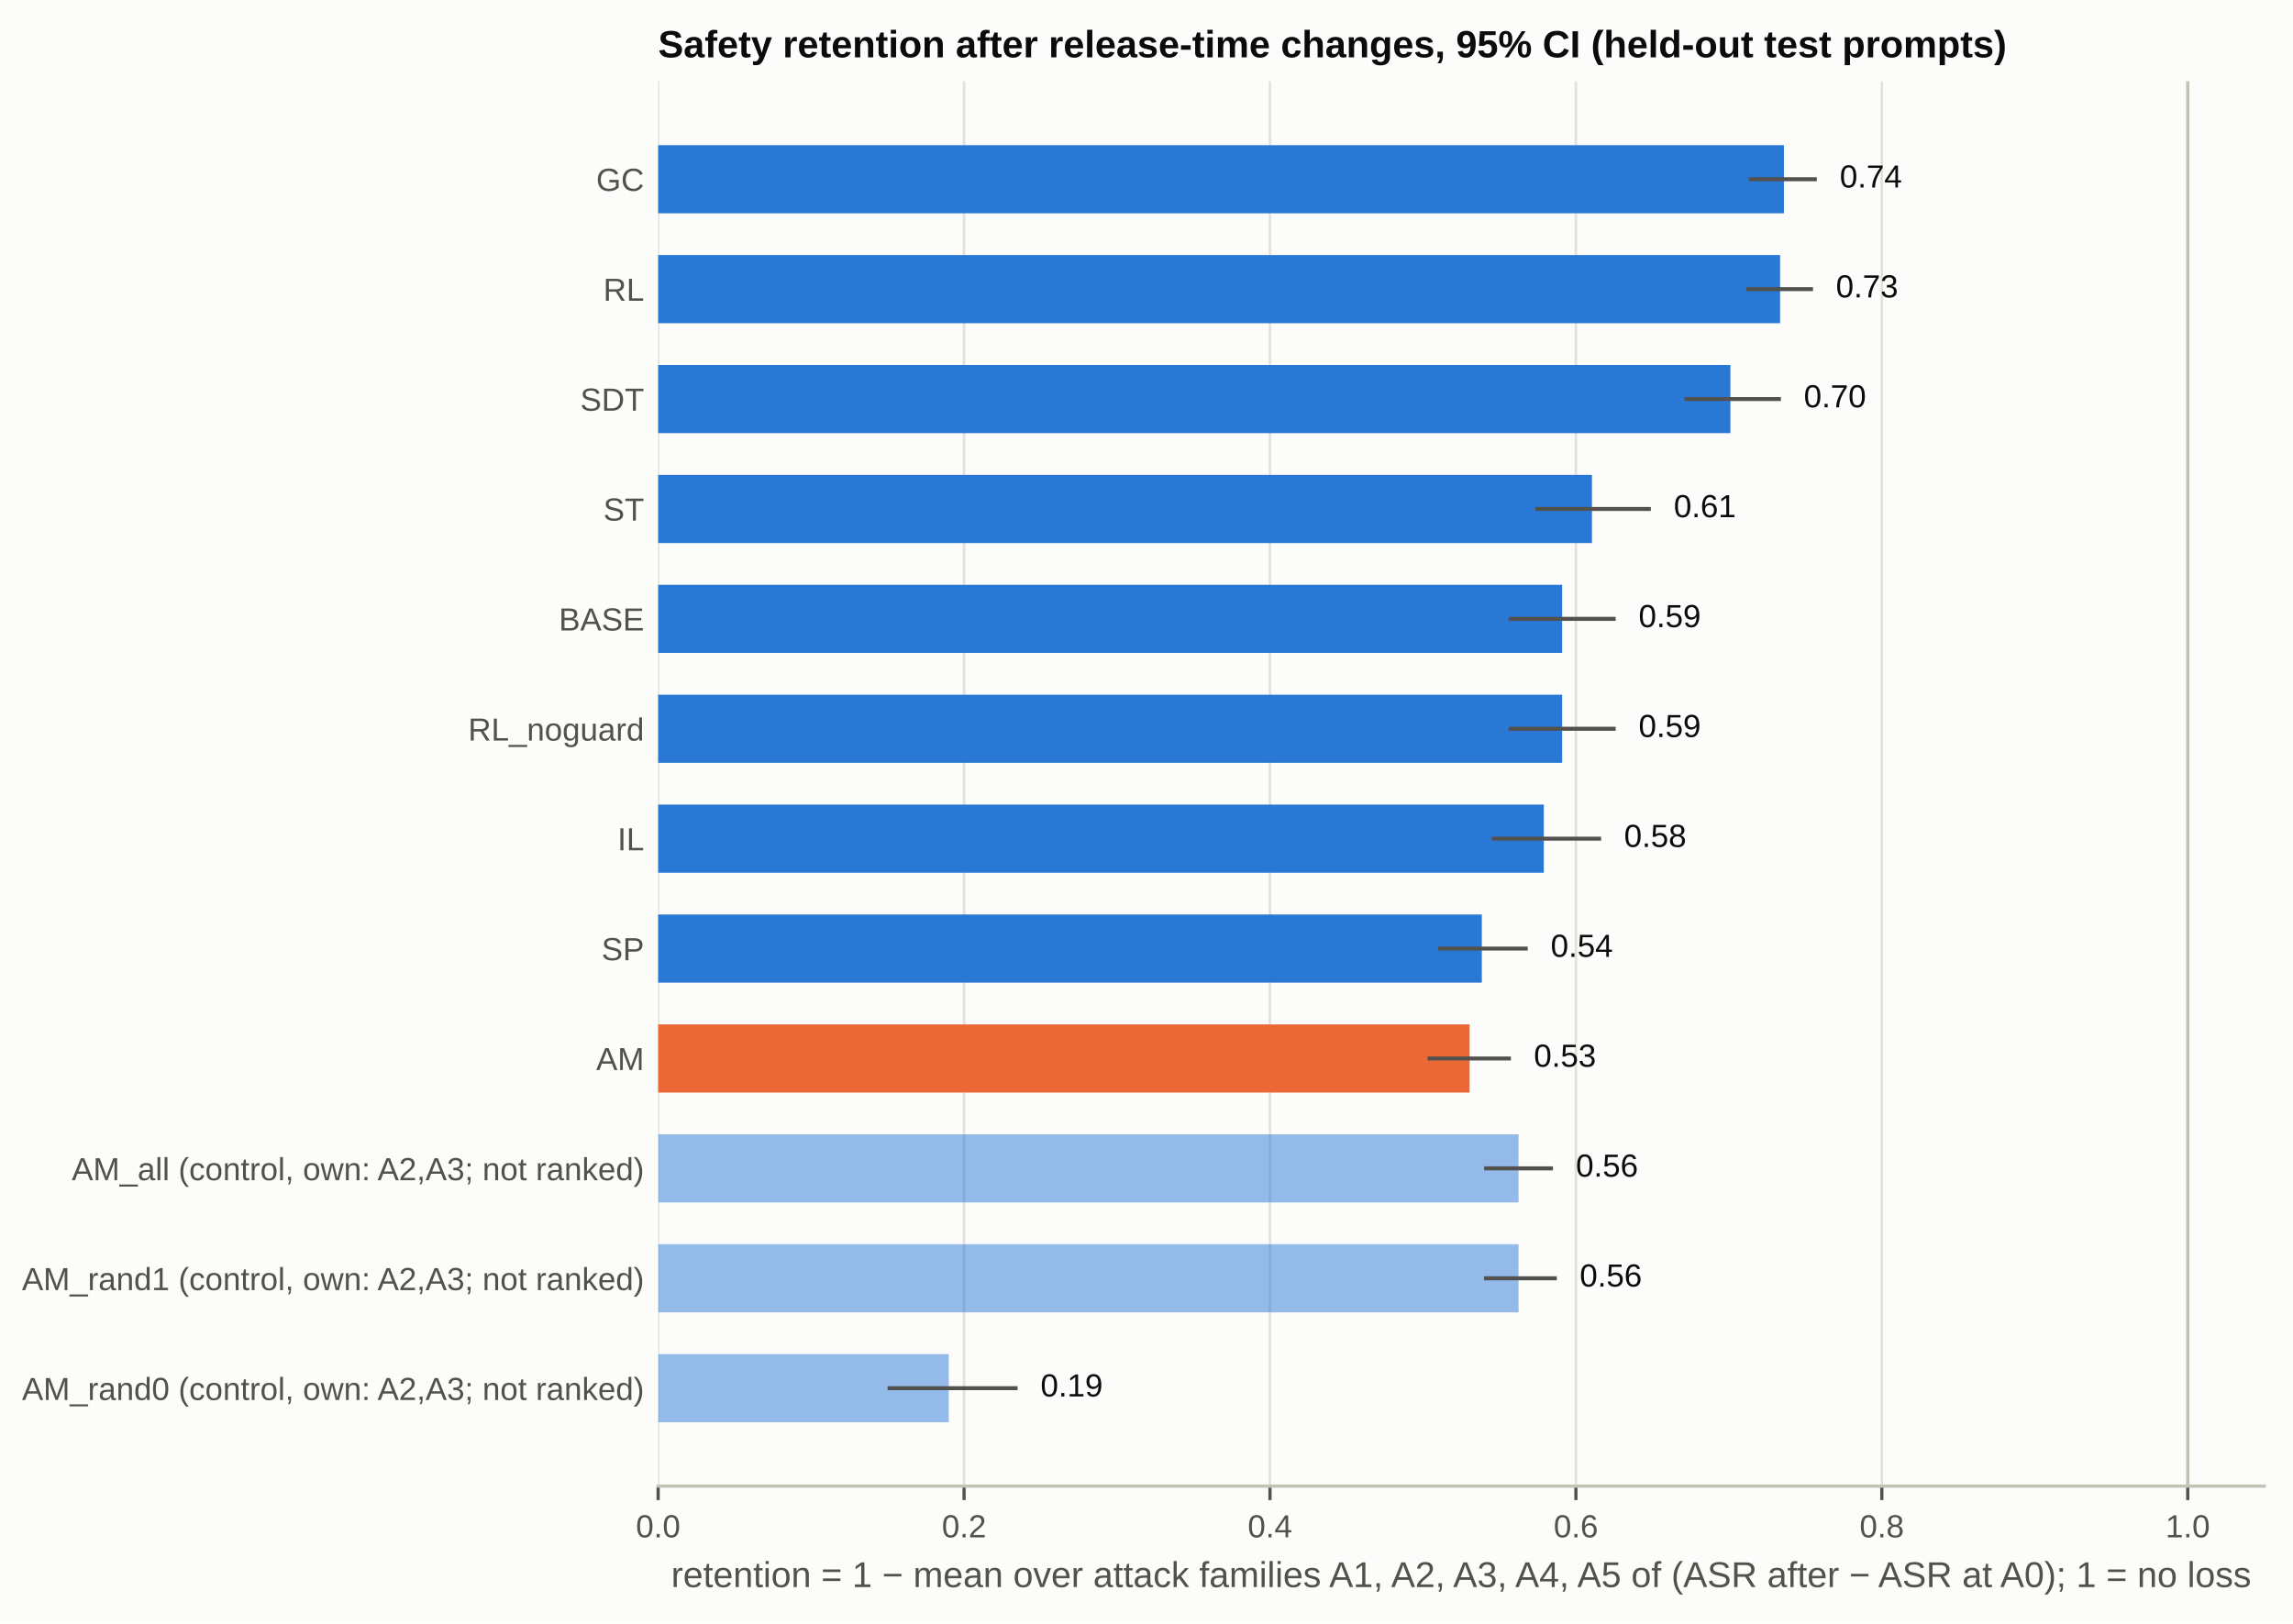
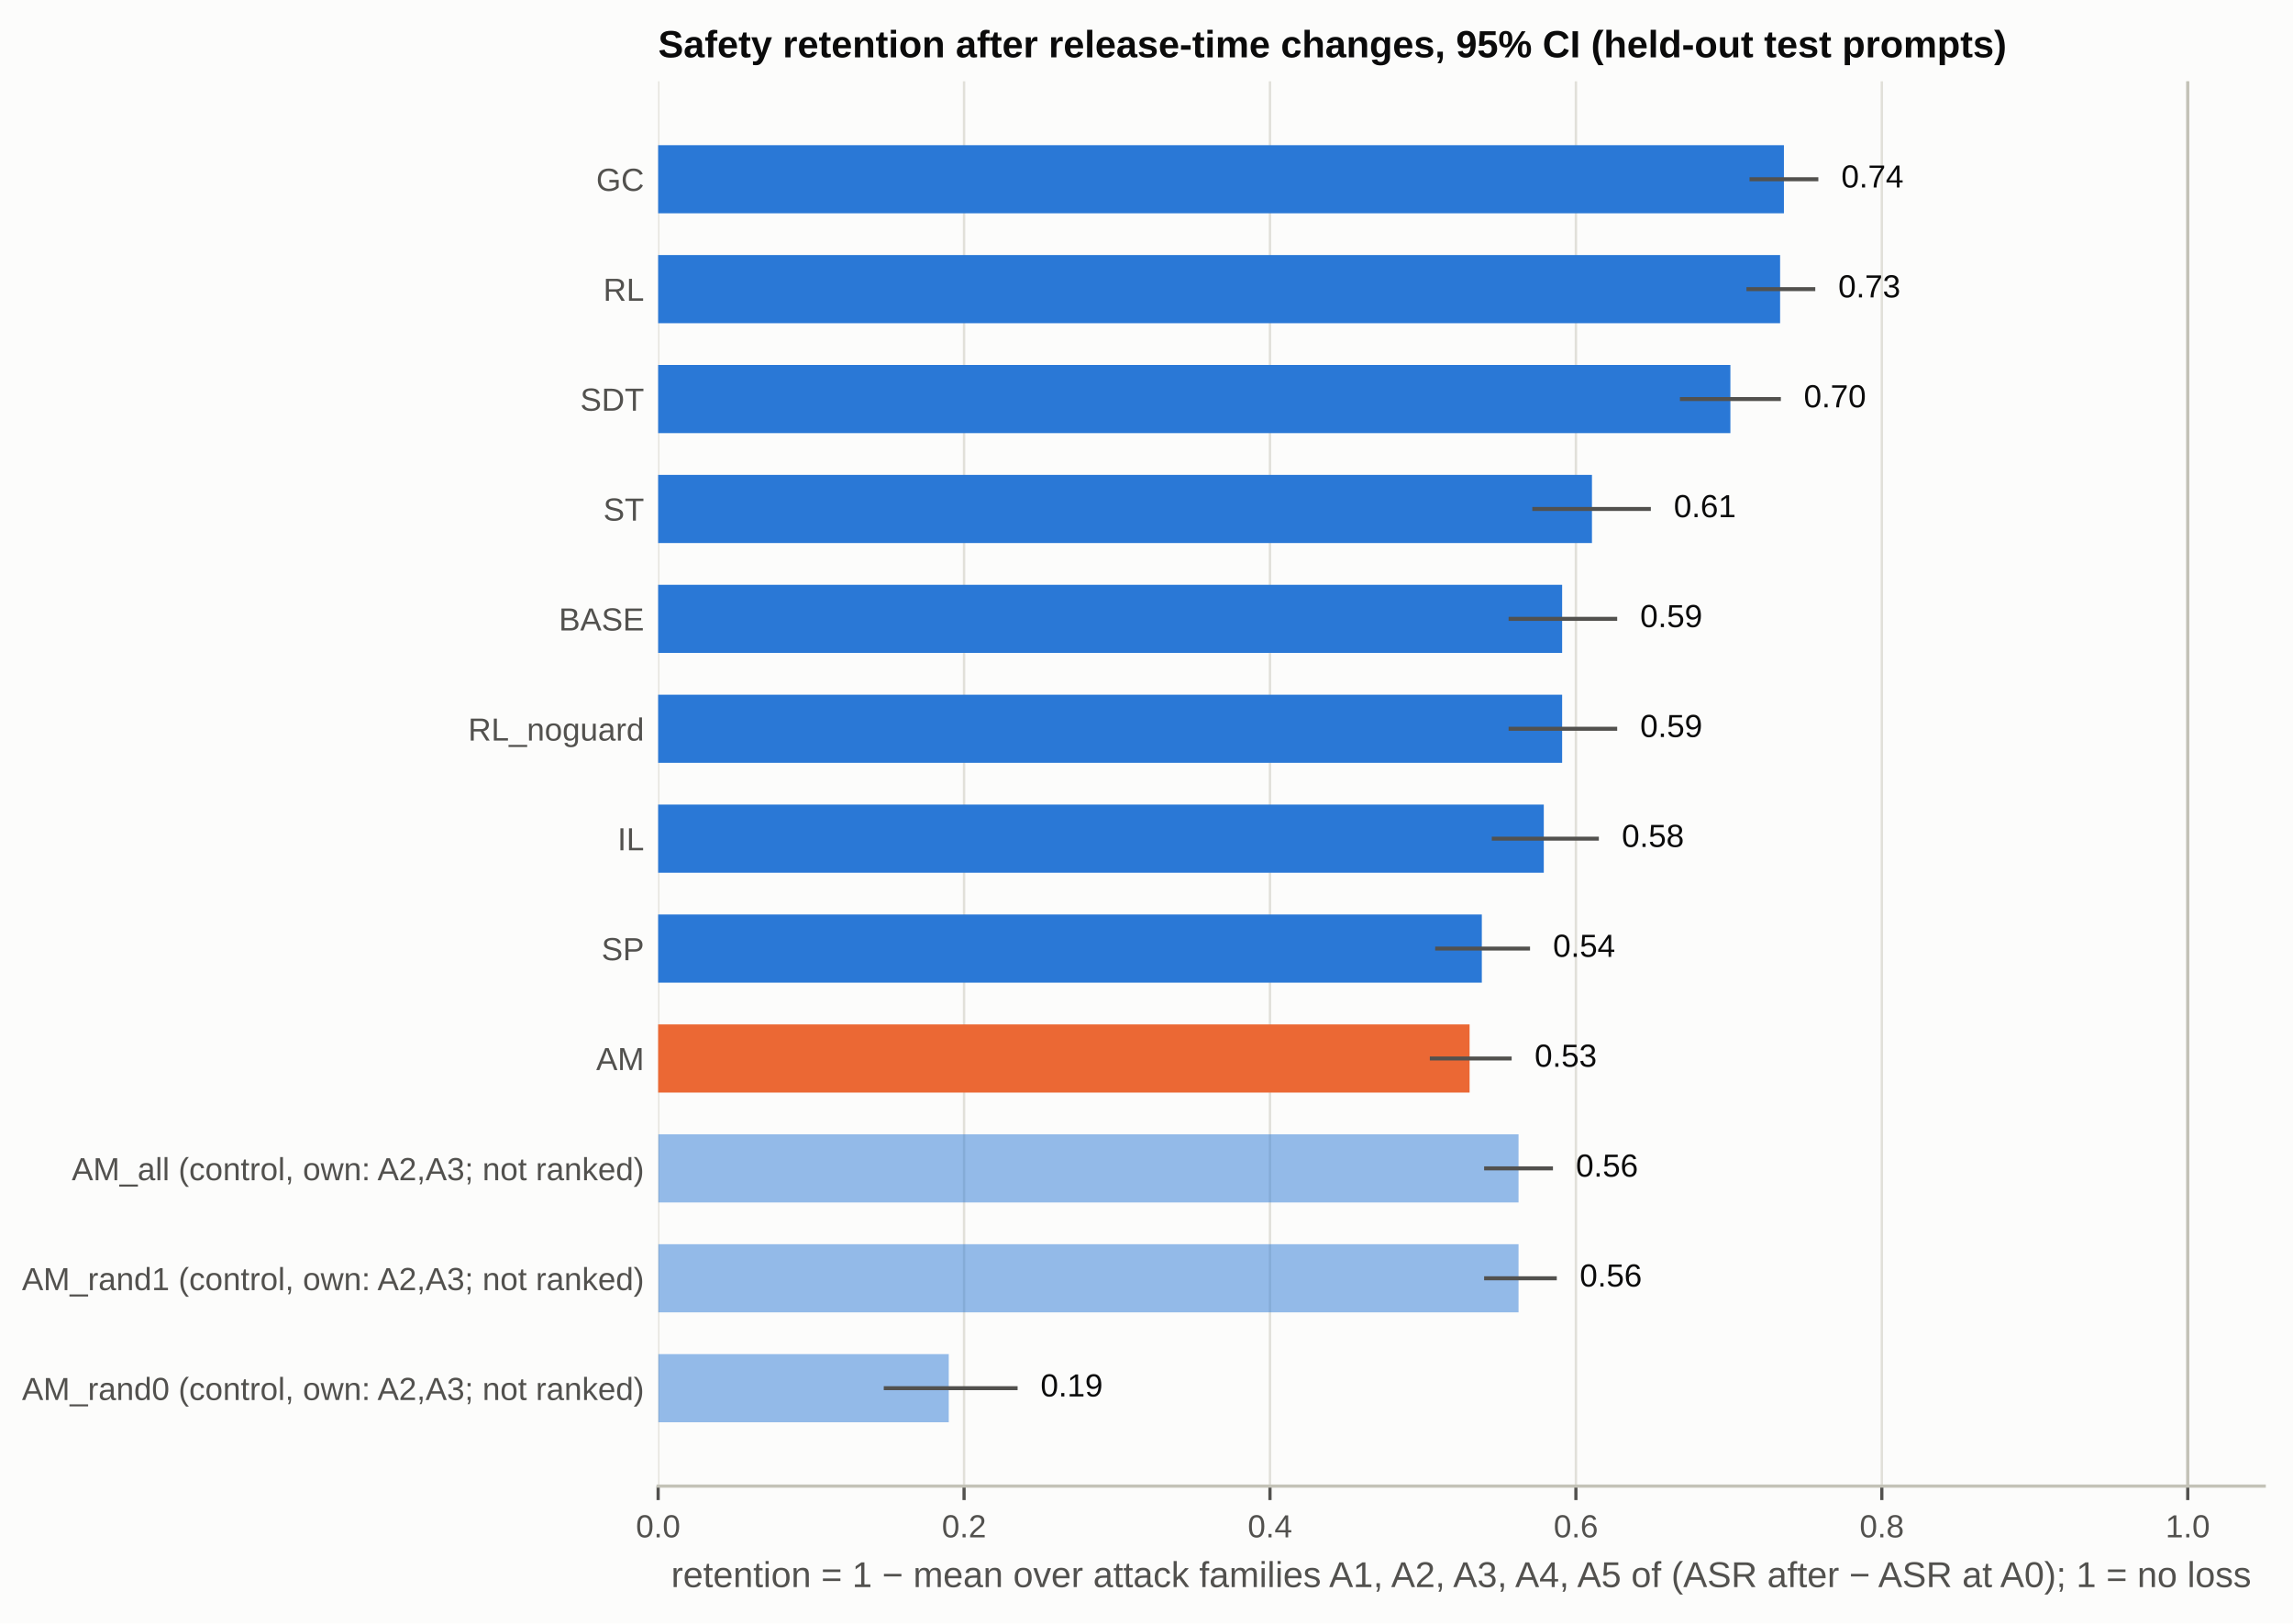
<svg xmlns="http://www.w3.org/2000/svg" xmlns:xlink="http://www.w3.org/1999/xlink" width="573.595pt" height="406.194pt" viewBox="0 0 573.595 406.194" version="1.1">
  <defs>
    <style type="text/css">*{stroke-linejoin: round; stroke-linecap: butt}</style>
  </defs>
  <g id="figure_1">
    <g id="patch_1">
      <path d="M 0 406.194  L 573.595 406.194  L 573.595 0  L 0 0  z " style="fill: #fcfcfb" />
    </g>
    <g id="axes_1">
      <g id="patch_2">
        <path d="M 164.635 371.834  L 566.395 371.834  L 566.395 20.344  L 164.635 20.344  z " style="fill: #fcfcfb" />
      </g>
      <g id="matplotlib.axis_1">
        <g id="xtick_1">
          <g id="line2d_1">
-             <path d="M 164.635 371.834  L 164.635 20.344  " clip-path="url(#p32ec17a7bc)" style="fill: none; stroke: #e1e0d9; stroke-width: 0.6; stroke-linecap: square" />
+             <path d="M 164.635 371.834  L 164.635 20.344  " clip-path="url(#p22585108e7)" style="fill: none; stroke: #e1e0d9; stroke-width: 0.6; stroke-linecap: square" />
          </g>
          <g id="line2d_2">
            <defs>
-               <path id="m0052e6b72b" d="M 0 0  L 0 3.5  " style="stroke: #52514e; stroke-width: 0.8" />
+               <path id="m0654d1b15f" d="M 0 0  L 0 3.5  " style="stroke: #52514e; stroke-width: 0.8" />
            </defs>
            <g>
-               <use xlink:href="#m0052e6b72b" x="164.635" y="371.834" style="fill: #52514e; stroke: #52514e; stroke-width: 0.8" />
+               <use xlink:href="#m0654d1b15f" x="164.635" y="371.834" style="fill: #52514e; stroke: #52514e; stroke-width: 0.8" />
            </g>
          </g>
          <g id="text_1">
            <text style="font-size: 8px; font-family: 'Segoe UI', 'Helvetica Neue', 'Arial', 'DejaVu Sans', sans-serif; text-anchor: middle; fill: #52514e" x="164.635" y="384.658" transform="rotate(-0 164.635 384.6581)">0.0</text>
          </g>
        </g>
        <g id="xtick_2">
          <g id="line2d_3">
-             <path d="M 241.161 371.834  L 241.161 20.344  " clip-path="url(#p32ec17a7bc)" style="fill: none; stroke: #e1e0d9; stroke-width: 0.6; stroke-linecap: square" />
+             <path d="M 241.161 371.834  L 241.161 20.344  " clip-path="url(#p22585108e7)" style="fill: none; stroke: #e1e0d9; stroke-width: 0.6; stroke-linecap: square" />
          </g>
          <g id="line2d_4">
            <g>
-               <use xlink:href="#m0052e6b72b" x="241.161" y="371.834" style="fill: #52514e; stroke: #52514e; stroke-width: 0.8" />
+               <use xlink:href="#m0654d1b15f" x="241.161" y="371.834" style="fill: #52514e; stroke: #52514e; stroke-width: 0.8" />
            </g>
          </g>
          <g id="text_2">
            <text style="font-size: 8px; font-family: 'Segoe UI', 'Helvetica Neue', 'Arial', 'DejaVu Sans', sans-serif; text-anchor: middle; fill: #52514e" x="241.161" y="384.658" transform="rotate(-0 241.1607 384.6581)">0.2</text>
          </g>
        </g>
        <g id="xtick_3">
          <g id="line2d_5">
-             <path d="M 317.686 371.834  L 317.686 20.344  " clip-path="url(#p32ec17a7bc)" style="fill: none; stroke: #e1e0d9; stroke-width: 0.6; stroke-linecap: square" />
+             <path d="M 317.686 371.834  L 317.686 20.344  " clip-path="url(#p22585108e7)" style="fill: none; stroke: #e1e0d9; stroke-width: 0.6; stroke-linecap: square" />
          </g>
          <g id="line2d_6">
            <g>
-               <use xlink:href="#m0052e6b72b" x="317.686" y="371.834" style="fill: #52514e; stroke: #52514e; stroke-width: 0.8" />
+               <use xlink:href="#m0654d1b15f" x="317.686" y="371.834" style="fill: #52514e; stroke: #52514e; stroke-width: 0.8" />
            </g>
          </g>
          <g id="text_3">
            <text style="font-size: 8px; font-family: 'Segoe UI', 'Helvetica Neue', 'Arial', 'DejaVu Sans', sans-serif; text-anchor: middle; fill: #52514e" x="317.686" y="384.658" transform="rotate(-0 317.6864 384.6581)">0.4</text>
          </g>
        </g>
        <g id="xtick_4">
          <g id="line2d_7">
-             <path d="M 394.212 371.834  L 394.212 20.344  " clip-path="url(#p32ec17a7bc)" style="fill: none; stroke: #e1e0d9; stroke-width: 0.6; stroke-linecap: square" />
+             <path d="M 394.212 371.834  L 394.212 20.344  " clip-path="url(#p22585108e7)" style="fill: none; stroke: #e1e0d9; stroke-width: 0.6; stroke-linecap: square" />
          </g>
          <g id="line2d_8">
            <g>
-               <use xlink:href="#m0052e6b72b" x="394.212" y="371.834" style="fill: #52514e; stroke: #52514e; stroke-width: 0.8" />
+               <use xlink:href="#m0654d1b15f" x="394.212" y="371.834" style="fill: #52514e; stroke: #52514e; stroke-width: 0.8" />
            </g>
          </g>
          <g id="text_4">
            <text style="font-size: 8px; font-family: 'Segoe UI', 'Helvetica Neue', 'Arial', 'DejaVu Sans', sans-serif; text-anchor: middle; fill: #52514e" x="394.212" y="384.658" transform="rotate(-0 394.2121 384.6581)">0.6</text>
          </g>
        </g>
        <g id="xtick_5">
          <g id="line2d_9">
-             <path d="M 470.738 371.834  L 470.738 20.344  " clip-path="url(#p32ec17a7bc)" style="fill: none; stroke: #e1e0d9; stroke-width: 0.6; stroke-linecap: square" />
+             <path d="M 470.738 371.834  L 470.738 20.344  " clip-path="url(#p22585108e7)" style="fill: none; stroke: #e1e0d9; stroke-width: 0.6; stroke-linecap: square" />
          </g>
          <g id="line2d_10">
            <g>
-               <use xlink:href="#m0052e6b72b" x="470.738" y="371.834" style="fill: #52514e; stroke: #52514e; stroke-width: 0.8" />
+               <use xlink:href="#m0654d1b15f" x="470.738" y="371.834" style="fill: #52514e; stroke: #52514e; stroke-width: 0.8" />
            </g>
          </g>
          <g id="text_5">
            <text style="font-size: 8px; font-family: 'Segoe UI', 'Helvetica Neue', 'Arial', 'DejaVu Sans', sans-serif; text-anchor: middle; fill: #52514e" x="470.738" y="384.658" transform="rotate(-0 470.7379 384.6581)">0.8</text>
          </g>
        </g>
        <g id="xtick_6">
          <g id="line2d_11">
-             <path d="M 547.264 371.834  L 547.264 20.344  " clip-path="url(#p32ec17a7bc)" style="fill: none; stroke: #e1e0d9; stroke-width: 0.6; stroke-linecap: square" />
+             <path d="M 547.264 371.834  L 547.264 20.344  " clip-path="url(#p22585108e7)" style="fill: none; stroke: #e1e0d9; stroke-width: 0.6; stroke-linecap: square" />
          </g>
          <g id="line2d_12">
            <g>
-               <use xlink:href="#m0052e6b72b" x="547.264" y="371.834" style="fill: #52514e; stroke: #52514e; stroke-width: 0.8" />
+               <use xlink:href="#m0654d1b15f" x="547.264" y="371.834" style="fill: #52514e; stroke: #52514e; stroke-width: 0.8" />
            </g>
          </g>
          <g id="text_6">
            <text style="font-size: 8px; font-family: 'Segoe UI', 'Helvetica Neue', 'Arial', 'DejaVu Sans', sans-serif; text-anchor: middle; fill: #52514e" x="547.264" y="384.658" transform="rotate(-0 547.2636 384.6581)">1.0</text>
          </g>
        </g>
        <g id="text_7">
          <text style="font-size: 9px; font-family: 'Segoe UI', 'Helvetica Neue', 'Arial', 'DejaVu Sans', sans-serif; text-anchor: middle; fill: #52514e" x="365.515" y="397.1" transform="rotate(-0 365.515 397.1001)">retention = 1 − mean over attack families A1, A2, A3, A4, A5 of (ASR after − ASR at A0); 1 = no loss</text>
        </g>
      </g>
      <g id="matplotlib.axis_2">
        <g id="ytick_1">
          <g id="line2d_13" />
          <g id="text_8">
            <text style="font-size: 8px; font-family: 'Segoe UI', 'Helvetica Neue', 'Arial', 'DejaVu Sans', sans-serif; text-anchor: end; fill: #52514e" x="161.135" y="350.294" transform="rotate(-0 161.135 350.2937)">AM_rand0 (control, own: A2,A3; not ranked)</text>
          </g>
        </g>
        <g id="ytick_2">
          <g id="line2d_14" />
          <g id="text_9">
            <text style="font-size: 8px; font-family: 'Segoe UI', 'Helvetica Neue', 'Arial', 'DejaVu Sans', sans-serif; text-anchor: end; fill: #52514e" x="161.135" y="322.795" transform="rotate(-0 161.135 322.7949)">AM_rand1 (control, own: A2,A3; not ranked)</text>
          </g>
        </g>
        <g id="ytick_3">
          <g id="line2d_15" />
          <g id="text_10">
            <text style="font-size: 8px; font-family: 'Segoe UI', 'Helvetica Neue', 'Arial', 'DejaVu Sans', sans-serif; text-anchor: end; fill: #52514e" x="161.135" y="295.296" transform="rotate(-0 161.135 295.2961)">AM_all (control, own: A2,A3; not ranked)</text>
          </g>
        </g>
        <g id="ytick_4">
          <g id="line2d_16" />
          <g id="text_11">
            <text style="font-size: 8px; font-family: 'Segoe UI', 'Helvetica Neue', 'Arial', 'DejaVu Sans', sans-serif; text-anchor: end; fill: #52514e" x="161.135" y="267.748" transform="rotate(-0 161.135 267.7482)">AM</text>
          </g>
        </g>
        <g id="ytick_5">
          <g id="line2d_17" />
          <g id="text_12">
            <text style="font-size: 8px; font-family: 'Segoe UI', 'Helvetica Neue', 'Arial', 'DejaVu Sans', sans-serif; text-anchor: end; fill: #52514e" x="161.135" y="240.249" transform="rotate(-0 161.135 240.2494)">SP</text>
          </g>
        </g>
        <g id="ytick_6">
          <g id="line2d_18" />
          <g id="text_13">
            <text style="font-size: 8px; font-family: 'Segoe UI', 'Helvetica Neue', 'Arial', 'DejaVu Sans', sans-serif; text-anchor: end; fill: #52514e" x="161.135" y="212.751" transform="rotate(-0 161.135 212.7506)">IL</text>
          </g>
        </g>
        <g id="ytick_7">
          <g id="line2d_19" />
          <g id="text_14">
            <text style="font-size: 8px; font-family: 'Segoe UI', 'Helvetica Neue', 'Arial', 'DejaVu Sans', sans-serif; text-anchor: end; fill: #52514e" x="161.135" y="185.301" transform="rotate(-0 161.135 185.3009)">RL_noguard</text>
          </g>
        </g>
        <g id="ytick_8">
          <g id="line2d_20" />
          <g id="text_15">
            <text style="font-size: 8px; font-family: 'Segoe UI', 'Helvetica Neue', 'Arial', 'DejaVu Sans', sans-serif; text-anchor: end; fill: #52514e" x="161.135" y="157.753" transform="rotate(-0 161.135 157.753)">BASE</text>
          </g>
        </g>
        <g id="ytick_9">
          <g id="line2d_21" />
          <g id="text_16">
            <text style="font-size: 8px; font-family: 'Segoe UI', 'Helvetica Neue', 'Arial', 'DejaVu Sans', sans-serif; text-anchor: end; fill: #52514e" x="161.135" y="130.254" transform="rotate(-0 161.135 130.2542)">ST</text>
          </g>
        </g>
        <g id="ytick_10">
          <g id="line2d_22" />
          <g id="text_17">
            <text style="font-size: 8px; font-family: 'Segoe UI', 'Helvetica Neue', 'Arial', 'DejaVu Sans', sans-serif; text-anchor: end; fill: #52514e" x="161.135" y="102.755" transform="rotate(-0 161.135 102.7554)">SDT</text>
          </g>
        </g>
        <g id="ytick_11">
          <g id="line2d_23" />
          <g id="text_18">
            <text style="font-size: 8px; font-family: 'Segoe UI', 'Helvetica Neue', 'Arial', 'DejaVu Sans', sans-serif; text-anchor: end; fill: #52514e" x="161.135" y="75.257" transform="rotate(-0 161.135 75.25663)">RL</text>
          </g>
        </g>
        <g id="ytick_12">
          <g id="line2d_24" />
          <g id="text_19">
            <text style="font-size: 8px; font-family: 'Segoe UI', 'Helvetica Neue', 'Arial', 'DejaVu Sans', sans-serif; text-anchor: end; fill: #52514e" x="161.135" y="47.758" transform="rotate(-0 161.135 47.75783)">GC</text>
          </g>
        </g>
      </g>
      <g id="patch_3">
-         <path d="M 164.635 355.857  L 237.334 355.857  L 237.334 338.808  L 164.635 338.808  z " clip-path="url(#p32ec17a7bc)" style="fill: #2a78d6; opacity: 0.5" />
+         <path d="M 164.635 355.857  L 237.334 355.857  L 237.334 338.808  L 164.635 338.808  z " clip-path="url(#p22585108e7)" style="fill: #2a78d6; opacity: 0.5" />
      </g>
      <g id="patch_4">
-         <path d="M 164.635 328.358  L 379.864 328.358  L 379.864 311.309  L 164.635 311.309  z " clip-path="url(#p32ec17a7bc)" style="fill: #2a78d6; opacity: 0.5" />
+         <path d="M 164.635 328.358  L 379.864 328.358  L 379.864 311.309  L 164.635 311.309  z " clip-path="url(#p22585108e7)" style="fill: #2a78d6; opacity: 0.5" />
      </g>
      <g id="patch_5">
-         <path d="M 164.635 300.86  L 379.864 300.86  L 379.864 283.81  L 164.635 283.81  z " clip-path="url(#p32ec17a7bc)" style="fill: #2a78d6; opacity: 0.5" />
+         <path d="M 164.635 300.86  L 379.864 300.86  L 379.864 283.81  L 164.635 283.81  z " clip-path="url(#p22585108e7)" style="fill: #2a78d6; opacity: 0.5" />
      </g>
      <g id="patch_6">
-         <path d="M 164.635 273.361  L 367.619 273.361  L 367.619 256.311  L 164.635 256.311  z " clip-path="url(#p32ec17a7bc)" style="fill: #eb6834" />
+         <path d="M 164.635 273.361  L 367.619 273.361  L 367.619 256.311  L 164.635 256.311  z " clip-path="url(#p22585108e7)" style="fill: #eb6834" />
      </g>
      <g id="patch_7">
-         <path d="M 164.635 245.862  L 370.68 245.862  L 370.68 228.813  L 164.635 228.813  z " clip-path="url(#p32ec17a7bc)" style="fill: #2a78d6" />
+         <path d="M 164.635 245.862  L 370.68 245.862  L 370.68 228.813  L 164.635 228.813  z " clip-path="url(#p22585108e7)" style="fill: #2a78d6" />
      </g>
      <g id="patch_8">
-         <path d="M 164.635 218.363  L 386.177 218.363  L 386.177 201.314  L 164.635 201.314  z " clip-path="url(#p32ec17a7bc)" style="fill: #2a78d6" />
+         <path d="M 164.635 218.363  L 386.177 218.363  L 386.177 201.314  L 164.635 201.314  z " clip-path="url(#p22585108e7)" style="fill: #2a78d6" />
      </g>
      <g id="patch_9">
-         <path d="M 164.635 190.864  L 390.768 190.864  L 390.768 173.815  L 164.635 173.815  z " clip-path="url(#p32ec17a7bc)" style="fill: #2a78d6" />
+         <path d="M 164.635 190.864  L 390.768 190.864  L 390.768 173.815  L 164.635 173.815  z " clip-path="url(#p22585108e7)" style="fill: #2a78d6" />
      </g>
      <g id="patch_10">
-         <path d="M 164.635 163.366  L 390.768 163.366  L 390.768 146.316  L 164.635 146.316  z " clip-path="url(#p32ec17a7bc)" style="fill: #2a78d6" />
+         <path d="M 164.635 163.366  L 390.768 163.366  L 390.768 146.316  L 164.635 146.316  z " clip-path="url(#p22585108e7)" style="fill: #2a78d6" />
      </g>
      <g id="patch_11">
-         <path d="M 164.635 135.867  L 398.23 135.867  L 398.23 118.817  L 164.635 118.817  z " clip-path="url(#p32ec17a7bc)" style="fill: #2a78d6" />
+         <path d="M 164.635 135.867  L 398.23 135.867  L 398.23 118.817  L 164.635 118.817  z " clip-path="url(#p22585108e7)" style="fill: #2a78d6" />
      </g>
      <g id="patch_12">
-         <path d="M 164.635 108.368  L 432.858 108.368  L 432.858 91.319  L 164.635 91.319  z " clip-path="url(#p32ec17a7bc)" style="fill: #2a78d6" />
+         <path d="M 164.635 108.368  L 432.858 108.368  L 432.858 91.319  L 164.635 91.319  z " clip-path="url(#p22585108e7)" style="fill: #2a78d6" />
      </g>
      <g id="patch_13">
-         <path d="M 164.635 80.869  L 445.293 80.869  L 445.293 63.82  L 164.635 63.82  z " clip-path="url(#p32ec17a7bc)" style="fill: #2a78d6" />
+         <path d="M 164.635 80.869  L 445.293 80.869  L 445.293 63.82  L 164.635 63.82  z " clip-path="url(#p22585108e7)" style="fill: #2a78d6" />
      </g>
      <g id="patch_14">
-         <path d="M 164.635 53.37  L 446.25 53.37  L 446.25 36.321  L 164.635 36.321  z " clip-path="url(#p32ec17a7bc)" style="fill: #2a78d6" />
+         <path d="M 164.635 53.37  L 446.25 53.37  L 446.25 36.321  L 164.635 36.321  z " clip-path="url(#p22585108e7)" style="fill: #2a78d6" />
      </g>
      <g id="line2d_25">
-         <path d="M 222.029 347.332  L 254.553 347.332  " clip-path="url(#p32ec17a7bc)" style="fill: none; stroke: #52514e" />
+         <path d="M 221.073 347.332  L 254.553 347.332  " clip-path="url(#p22585108e7)" style="fill: none; stroke: #52514e" />
      </g>
      <g id="line2d_26">
-         <path d="M 371.231 319.834  L 389.429 319.834  " clip-path="url(#p32ec17a7bc)" style="fill: none; stroke: #52514e" />
+         <path d="M 371.254 319.834  L 389.429 319.834  " clip-path="url(#p22585108e7)" style="fill: none; stroke: #52514e" />
      </g>
      <g id="line2d_27">
-         <path d="M 371.254 292.335  L 388.473 292.335  " clip-path="url(#p32ec17a7bc)" style="fill: none; stroke: #52514e" />
+         <path d="M 371.254 292.335  L 388.473 292.335  " clip-path="url(#p22585108e7)" style="fill: none; stroke: #52514e" />
      </g>
      <g id="line2d_28">
-         <path d="M 357.097 264.836  L 377.955 264.836  " clip-path="url(#p32ec17a7bc)" style="fill: none; stroke: #52514e" />
+         <path d="M 357.671 264.836  L 378.142 264.836  " clip-path="url(#p22585108e7)" style="fill: none; stroke: #52514e" />
      </g>
      <g id="line2d_29">
-         <path d="M 359.771 237.337  L 382.164 237.337  " clip-path="url(#p32ec17a7bc)" style="fill: none; stroke: #52514e" />
+         <path d="M 359.01 237.337  L 382.738 237.337  " clip-path="url(#p22585108e7)" style="fill: none; stroke: #52514e" />
      </g>
      <g id="line2d_30">
-         <path d="M 373.168 209.838  L 400.526 209.838  " clip-path="url(#p32ec17a7bc)" style="fill: none; stroke: #52514e" />
+         <path d="M 373.168 209.838  L 399.952 209.838  " clip-path="url(#p22585108e7)" style="fill: none; stroke: #52514e" />
      </g>
      <g id="line2d_31">
-         <path d="M 377.376 182.34  L 404.16 182.34  " clip-path="url(#p32ec17a7bc)" style="fill: none; stroke: #52514e" />
+         <path d="M 377.376 182.34  L 404.543 182.34  " clip-path="url(#p22585108e7)" style="fill: none; stroke: #52514e" />
      </g>
      <g id="line2d_32">
-         <path d="M 377.376 154.841  L 404.16 154.841  " clip-path="url(#p32ec17a7bc)" style="fill: none; stroke: #52514e" />
+         <path d="M 377.376 154.841  L 404.543 154.841  " clip-path="url(#p22585108e7)" style="fill: none; stroke: #52514e" />
      </g>
      <g id="line2d_33">
-         <path d="M 384.072 127.342  L 412.961 127.342  " clip-path="url(#p32ec17a7bc)" style="fill: none; stroke: #52514e" />
+         <path d="M 383.307 127.342  L 412.961 127.342  " clip-path="url(#p22585108e7)" style="fill: none; stroke: #52514e" />
      </g>
      <g id="line2d_34">
-         <path d="M 421.379 99.843  L 445.494 99.843  " clip-path="url(#p32ec17a7bc)" style="fill: none; stroke: #52514e" />
+         <path d="M 420.231 99.843  L 445.484 99.843  " clip-path="url(#p22585108e7)" style="fill: none; stroke: #52514e" />
      </g>
      <g id="line2d_35">
-         <path d="M 436.875 72.345  L 453.52 72.345  " clip-path="url(#p32ec17a7bc)" style="fill: none; stroke: #52514e" />
+         <path d="M 436.875 72.345  L 454.094 72.345  " clip-path="url(#p22585108e7)" style="fill: none; stroke: #52514e" />
      </g>
      <g id="line2d_36">
-         <path d="M 437.444 44.846  L 454.481 44.846  " clip-path="url(#p32ec17a7bc)" style="fill: none; stroke: #52514e" />
+         <path d="M 437.64 44.846  L 454.859 44.846  " clip-path="url(#p22585108e7)" style="fill: none; stroke: #52514e" />
      </g>
      <g id="line2d_37">
-         <path d="M 547.264 371.834  L 547.264 20.344  " clip-path="url(#p32ec17a7bc)" style="fill: none; stroke: #c3c2b7; stroke-width: 0.8; stroke-linecap: square" />
+         <path d="M 547.264 371.834  L 547.264 20.344  " clip-path="url(#p22585108e7)" style="fill: none; stroke: #c3c2b7; stroke-width: 0.8; stroke-linecap: square" />
      </g>
      <g id="patch_15">
        <path d="M 164.635 371.834  L 566.395 371.834  " style="fill: none; stroke: #c3c2b7; stroke-width: 0.8; stroke-linejoin: miter; stroke-linecap: square" />
      </g>
      <g id="text_20">
        <text style="font-size: 8px; font-family: 'Segoe UI', 'Helvetica Neue', 'Arial', 'DejaVu Sans', sans-serif; text-anchor: start; fill: #0b0b0b" x="260.292" y="349.403" transform="rotate(-0 260.2921 349.4028)">0.19</text>
      </g>
      <g id="text_21">
        <text style="font-size: 8px; font-family: 'Segoe UI', 'Helvetica Neue', 'Arial', 'DejaVu Sans', sans-serif; text-anchor: start; fill: #0b0b0b" x="395.169" y="321.904" transform="rotate(-0 395.1687 321.904)">0.56</text>
      </g>
      <g id="text_22">
        <text style="font-size: 8px; font-family: 'Segoe UI', 'Helvetica Neue', 'Arial', 'DejaVu Sans', sans-serif; text-anchor: start; fill: #0b0b0b" x="394.212" y="294.405" transform="rotate(-0 394.2121 294.4052)">0.56</text>
      </g>
      <g id="text_23">
-         <text style="font-size: 8px; font-family: 'Segoe UI', 'Helvetica Neue', 'Arial', 'DejaVu Sans', sans-serif; text-anchor: start; fill: #0b0b0b" x="383.695" y="266.906" transform="rotate(-0 383.6946 266.9064)">0.53</text>
+         <text style="font-size: 8px; font-family: 'Segoe UI', 'Helvetica Neue', 'Arial', 'DejaVu Sans', sans-serif; text-anchor: start; fill: #0b0b0b" x="383.881" y="266.906" transform="rotate(-0 383.8812 266.9064)">0.53</text>
      </g>
      <g id="text_24">
-         <text style="font-size: 8px; font-family: 'Segoe UI', 'Helvetica Neue', 'Arial', 'DejaVu Sans', sans-serif; text-anchor: start; fill: #0b0b0b" x="387.904" y="239.408" transform="rotate(-0 387.9036 239.4076)">0.54</text>
+         <text style="font-size: 8px; font-family: 'Segoe UI', 'Helvetica Neue', 'Arial', 'DejaVu Sans', sans-serif; text-anchor: start; fill: #0b0b0b" x="388.477" y="239.408" transform="rotate(-0 388.4775 239.4076)">0.54</text>
      </g>
      <g id="text_25">
-         <text style="font-size: 8px; font-family: 'Segoe UI', 'Helvetica Neue', 'Arial', 'DejaVu Sans', sans-serif; text-anchor: start; fill: #0b0b0b" x="406.265" y="211.909" transform="rotate(-0 406.2649 211.9088)">0.58</text>
+         <text style="font-size: 8px; font-family: 'Segoe UI', 'Helvetica Neue', 'Arial', 'DejaVu Sans', sans-serif; text-anchor: start; fill: #0b0b0b" x="405.691" y="211.909" transform="rotate(-0 405.691 211.9088)">0.58</text>
      </g>
      <g id="text_26">
-         <text style="font-size: 8px; font-family: 'Segoe UI', 'Helvetica Neue', 'Arial', 'DejaVu Sans', sans-serif; text-anchor: start; fill: #0b0b0b" x="409.9" y="184.41" transform="rotate(-0 409.8999 184.41)">0.59</text>
+         <text style="font-size: 8px; font-family: 'Segoe UI', 'Helvetica Neue', 'Arial', 'DejaVu Sans', sans-serif; text-anchor: start; fill: #0b0b0b" x="410.283" y="184.41" transform="rotate(-0 410.2825 184.41)">0.59</text>
      </g>
      <g id="text_27">
-         <text style="font-size: 8px; font-family: 'Segoe UI', 'Helvetica Neue', 'Arial', 'DejaVu Sans', sans-serif; text-anchor: start; fill: #0b0b0b" x="409.9" y="156.911" transform="rotate(-0 409.8999 156.9112)">0.59</text>
+         <text style="font-size: 8px; font-family: 'Segoe UI', 'Helvetica Neue', 'Arial', 'DejaVu Sans', sans-serif; text-anchor: start; fill: #0b0b0b" x="410.283" y="156.911" transform="rotate(-0 410.2825 156.9112)">0.59</text>
      </g>
      <g id="text_28">
        <text style="font-size: 8px; font-family: 'Segoe UI', 'Helvetica Neue', 'Arial', 'DejaVu Sans', sans-serif; text-anchor: start; fill: #0b0b0b" x="418.7" y="129.412" transform="rotate(-0 418.7004 129.4124)">0.61</text>
      </g>
      <g id="text_29">
-         <text style="font-size: 8px; font-family: 'Segoe UI', 'Helvetica Neue', 'Arial', 'DejaVu Sans', sans-serif; text-anchor: start; fill: #0b0b0b" x="451.233" y="101.914" transform="rotate(-0 451.2334 101.9136)">0.70</text>
+         <text style="font-size: 8px; font-family: 'Segoe UI', 'Helvetica Neue', 'Arial', 'DejaVu Sans', sans-serif; text-anchor: start; fill: #0b0b0b" x="451.224" y="101.914" transform="rotate(-0 451.2238 101.9136)">0.70</text>
      </g>
      <g id="text_30">
-         <text style="font-size: 8px; font-family: 'Segoe UI', 'Helvetica Neue', 'Arial', 'DejaVu Sans', sans-serif; text-anchor: start; fill: #0b0b0b" x="459.259" y="74.415" transform="rotate(-0 459.259 74.41483)">0.73</text>
+         <text style="font-size: 8px; font-family: 'Segoe UI', 'Helvetica Neue', 'Arial', 'DejaVu Sans', sans-serif; text-anchor: start; fill: #0b0b0b" x="459.833" y="74.415" transform="rotate(-0 459.8329 74.41483)">0.73</text>
      </g>
      <g id="text_31">
-         <text style="font-size: 8px; font-family: 'Segoe UI', 'Helvetica Neue', 'Arial', 'DejaVu Sans', sans-serif; text-anchor: start; fill: #0b0b0b" x="460.22" y="46.916" transform="rotate(-0 460.2204 46.91604)">0.74</text>
+         <text style="font-size: 8px; font-family: 'Segoe UI', 'Helvetica Neue', 'Arial', 'DejaVu Sans', sans-serif; text-anchor: start; fill: #0b0b0b" x="460.598" y="46.916" transform="rotate(-0 460.5982 46.91604)">0.74</text>
      </g>
      <g id="text_32">
        <text style="font-weight: 700; font-size: 9.5px; font-family: 'Segoe UI', 'Helvetica Neue', 'Arial', 'DejaVu Sans', sans-serif; text-anchor: start; fill: #0b0b0b" x="164.635" y="14.344" transform="rotate(-0 164.635 14.3443)">Safety retention after release-time changes, 95% CI (held-out test prompts)</text>
      </g>
    </g>
  </g>
  <defs>
-     <clipPath id="p32ec17a7bc">
+     <clipPath id="p22585108e7">
      <rect x="164.635" y="20.344" width="401.76" height="351.49" />
    </clipPath>
  </defs>
</svg>
